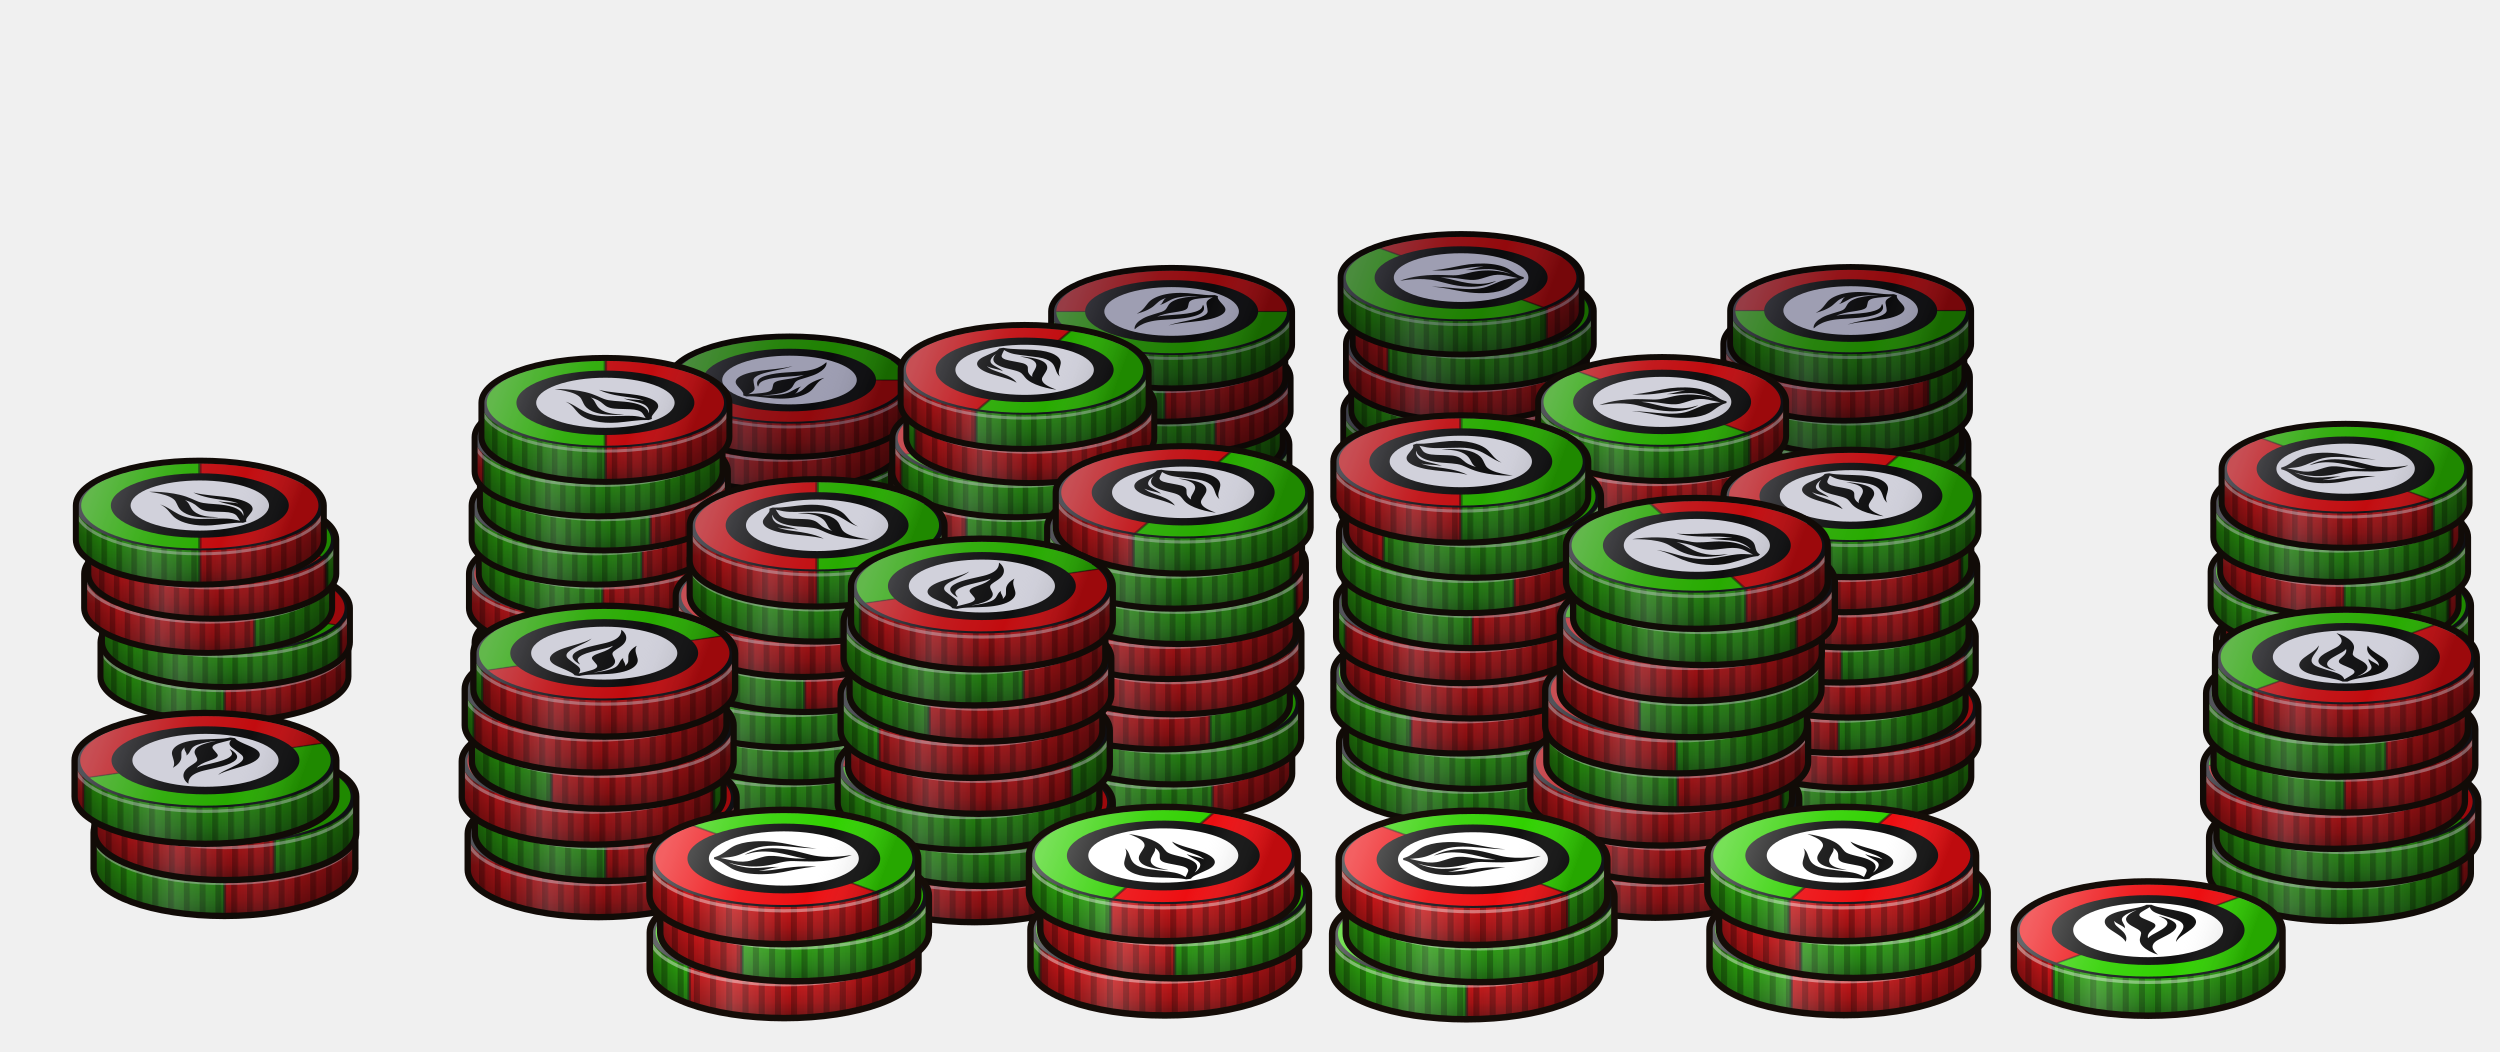
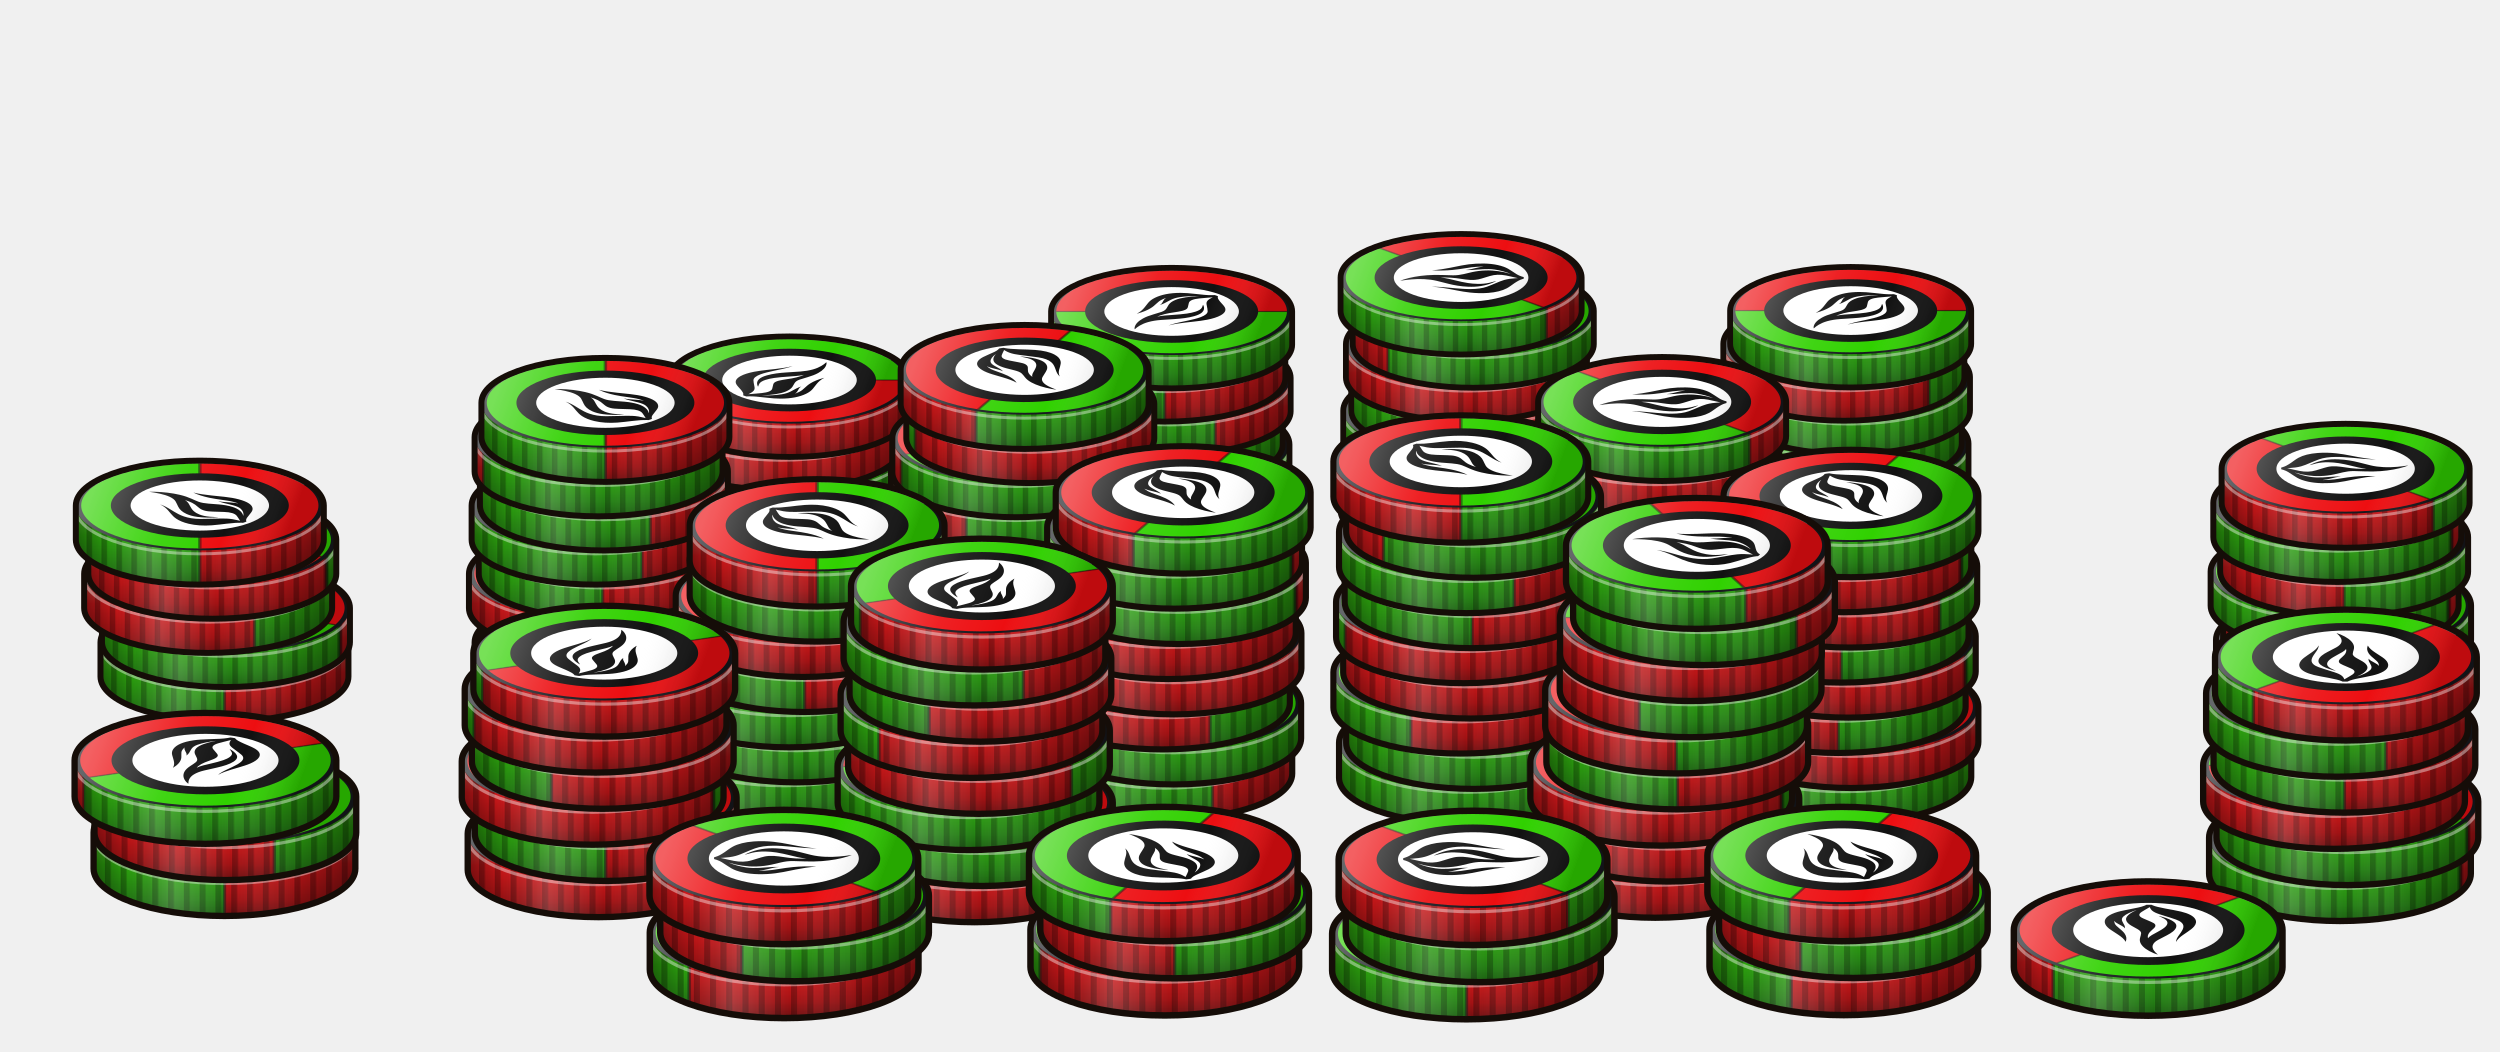
<svg xmlns="http://www.w3.org/2000/svg" xmlns:xlink="http://www.w3.org/1999/xlink" viewBox="0 0 842 354" width="842" height="354">
  <defs>
    <linearGradient id="wr" x1="0" y1="24" x2="0" y2="61" gradientUnits="userSpaceOnUse">
      <stop offset="0" stop-color="#ff6152" />
      <stop offset="0.35" stop-color="#e30f12" />
      <stop offset="0.78" stop-color="#9c0608" />
      <stop offset="1" stop-color="#5e0304" />
    </linearGradient>
    <linearGradient id="wg" x1="0" y1="24" x2="0" y2="61" gradientUnits="userSpaceOnUse">
      <stop offset="0" stop-color="#63e52c" />
      <stop offset="0.35" stop-color="#28b303" />
      <stop offset="0.78" stop-color="#1a7a09" />
      <stop offset="1" stop-color="#0f5205" />
    </linearGradient>
    <linearGradient id="curve" x1="2" y1="0" x2="118" y2="0" gradientUnits="userSpaceOnUse">
      <stop offset="0" stop-color="#000000" stop-opacity="0.45" />
      <stop offset="0.13" stop-color="#000000" stop-opacity="0.10" />
      <stop offset="0.30" stop-color="#ffffff" stop-opacity="0.18" />
      <stop offset="0.52" stop-color="#ffffff" stop-opacity="0" />
      <stop offset="0.78" stop-color="#000000" stop-opacity="0.18" />
      <stop offset="1" stop-color="#000000" stop-opacity="0.52" />
    </linearGradient>
    <linearGradient id="gloss" x1="14" y1="6" x2="100" y2="38" gradientUnits="userSpaceOnUse">
      <stop offset="0" stop-color="#ffffff" stop-opacity="0.34" />
      <stop offset="0.4" stop-color="#ffffff" stop-opacity="0.08" />
      <stop offset="0.7" stop-color="#ffffff" stop-opacity="0" />
      <stop offset="1" stop-color="#000000" stop-opacity="0.20" />
    </linearGradient>
    <pattern id="mill" width="7" height="8" patternUnits="userSpaceOnUse">
      <rect x="0" y="0" width="7" height="8" fill="#ffffff" fill-opacity="0.05" />
      <rect x="0" y="0" width="2.6" height="8" fill="#000000" fill-opacity="0.26" />
    </pattern>
    <clipPath id="wallc">
      <path d="M2,23 l0,16 a58,21 0 0 0 116,0 l0,-16 a58,21 0 0 0 -116,0 z" />
    </clipPath>
    <clipPath id="facec">
      <ellipse cx="60" cy="23" rx="58" ry="21" />
    </clipPath>
    <clipPath id="fclip">
      <circle cx="0" cy="0" r="31.5" />
    </clipPath>
    <g id="logoart">
      <path d="M 21.816,98.184 A 54,54 0 0 1 98.184,21.816 Z" fill="#30d100" />
      <path d="M 21.816,98.184 A 54,54 0 0 0 98.184,21.816 Z" fill="#ed0e11" />
      <line x1="21.8" y1="98.2" x2="98.2" y2="21.8" stroke="#0a0a0c" stroke-opacity="0.45" stroke-width="1.6" />
      <circle cx="60" cy="60" r="40.5" fill="#111111" />
      <circle cx="60" cy="60" r="31.5" fill="#ffffff" />
      <g transform="matrix(1.26,0,0,1.26,59.71459,49.63493)">
        <g clip-path="url(#fclip)">
          <g transform="matrix(0.13,0,0,0.13,-56.16,-32.76)">
            <path fill="#111111" d="m 431.48,504.54 c -5.24,-10.41 -12.36,-18.75 -21.62,-24.98 -6.91,-4.65 -14.21,-8.76 -21.56,-12.69 -12.95,-6.93 -26.54,-12.66 -38.78,-20.91 -19.24,-12.96 -31.77,-30.57 -36.56,-53.37 -3.66,-17.46 -2.13,-34.69 2.89,-51.71 4.01,-13.6 10.35,-26.15 16.95,-38.6 7.71,-14.54 15.86,-28.87 21.81,-44.28 3.39,-8.77 5.94,-17.76 7.2,-27.11 0,3.69 0.24,7.4 -0.04,11.07 -1.48,19.17 -7.44,37.4 -11.94,55.94 -3.57,14.72 -6.92,29.46 -6.53,44.78 0.46,18.05 6.14,34.08 19.02,46.86 9.15,9.09 19.11,17.38 28.83,25.89 8.46,7.41 17.32,14.37 24.28,23.36 7.48,9.66 11.24,20.77 13.22,32.63 0.32,1.93 0.63,3.86 1.02,6.22 4.22,-6.71 8.24,-12.99 12.15,-19.34 2.97,-4.81 5.94,-9.63 8.66,-14.58 8.98,-16.34 8,-31.83 -4.22,-46.28 -6.7,-7.92 -13.41,-15.82 -20.01,-23.82 -4.83,-5.86 -9.23,-12.01 -10.54,-19.77 -1.49,-8.9 0.02,-17.43 3.25,-25.74 3.45,-8.89 7.2,-17.67 10.28,-26.69 3.52,-10.29 5.13,-21.02 5.5,-31.89 0.14,-4.19 -0.28,-8.39 -0.74,-12.61 -3.91,16.79 -14.43,29.92 -23.51,43.8 -7.15,10.93 -14.4,21.79 -19.47,33.9 -3.78,9.03 -6.23,18.4 -6.71,28.2 -0.59,11.95 2.26,23.17 8.54,33.28 3.76,6.07 8.44,11.56 12.72,17.31 0.36,0.49 0.75,0.96 1.13,1.44 l -0.39,0.49 c -2.78,-2 -5.65,-3.89 -8.33,-6.02 -12.9,-10.23 -23.86,-22.09 -30.76,-37.27 -5.35,-11.77 -6.76,-24.15 -5.31,-36.9 2.41,-21.24 11.63,-39.66 23.7,-56.9 7.63,-10.9 15.43,-21.7 22.75,-32.81 7.31,-11.11 11.78,-23.44 13.48,-36.65 1.58,-12.32 0.38,-24.49 -2.45,-36.55 -2.43,-10.38 -6,-20.36 -10.24,-30.13 l 0.47,-0.43 c 3.18,3.14 6.6,6.08 9.51,9.45 16.8,19.42 27.96,41.68 33.29,66.83 3.12,14.73 3.44,29.56 1.84,44.51 -1.06,9.89 -2.25,19.82 -2.49,29.75 -0.27,11.05 3.86,21.06 9.7,30.3 5.19,8.22 10.8,16.18 15.83,24.48 7.27,12.01 11.77,25.09 13,39.09 1.06,12.19 -1.32,23.97 -5.7,35.33 -4.68,12.14 -11.42,23.07 -19.75,33.04 -0.28,0.34 -0.5,0.73 -0.98,1.42 0.58,-0.2 0.81,-0.21 0.94,-0.33 13.86,-12.66 25.56,-26.91 32.56,-44.59 4.2,-10.61 4.64,-21.64 2.92,-32.71 -1.55,-9.97 -3.84,-19.83 -5.69,-29.75 -1.3,-6.98 -1.62,-14.03 -0.96,-21.16 2.41,11.44 9.46,20.38 15.71,29.77 4.45,6.69 8.7,13.49 10.95,21.34 l 0.78,-0.11 c -0.52,-5.46 -0.86,-10.95 -1.6,-16.38 -1.57,-11.65 -6.36,-22.27 -10.97,-32.92 -5.36,-12.4 -10.87,-24.73 -14.2,-37.9 -4.6,-18.21 -6.04,-36.6 -3.4,-55.24 0.17,-1.22 0.27,-2.44 0.62,-3.65 3.31,18.57 10.98,35.38 19.91,51.69 5.97,10.9 12.18,21.66 18.06,32.61 7.08,13.2 12.26,27.14 14.41,42.02 4.35,30.04 -2.87,56.63 -24.51,78.55 -9.21,9.33 -20.5,15.79 -31.95,21.98 -9.44,5.1 -18.91,10.16 -28.11,15.67 -11.91,7.14 -21.38,16.78 -27.83,29.82 z" />
          </g>
        </g>
      </g>
    </g>
-     <filter id="dim1" color-interpolation-filters="sRGB">
-       <feComponentTransfer>
-         <feFuncR type="linear" slope="0.82" />
-         <feFuncG type="linear" slope="0.82" />
-         <feFuncB type="linear" slope="0.86" />
-       </feComponentTransfer>
-     </filter>
-     <filter id="dim2" color-interpolation-filters="sRGB">
-       <feComponentTransfer>
-         <feFuncR type="linear" slope="0.62" />
-         <feFuncG type="linear" slope="0.62" />
-         <feFuncB type="linear" slope="0.7" />
-       </feComponentTransfer>
-     </filter>
    <filter id="soft" x="-40%" y="-40%" width="180%" height="180%">
      <feGaussianBlur stdDeviation="3" />
    </filter>
    <g id="c0">
      <path d="M2,23 a58,21 0 0 1 116,0 l0,16 a58,21 0 0 1 -116,0 z" fill="url(#wr)" />
      <g clip-path="url(#wallc)">
        <rect x="2.0" y="23" width="17.0" height="38" fill="url(#wg)" />
        <line x1="19.0" y1="23" x2="19.0" y2="60.8" stroke="#0a0a0c" stroke-opacity="0.5" stroke-width="1.5" />
        <rect x="2" y="23" width="116" height="38" fill="url(#mill)" />
        <path d="M2,23 l0,16 a58,21 0 0 0 116,0 l0,-16 a58,21 0 0 0 -116,0 z" fill="url(#curve)" />
        <path d="M2,24.6 a58,21 0 0 0 116,0" fill="none" stroke="#ffffff" stroke-opacity="0.4" stroke-width="1.4" />
      </g>
      <ellipse cx="60" cy="23" rx="58" ry="21" fill="#16181d" />
      <g transform="translate(60,23) scale(1.02778,0.37216) translate(-60,-60)">
        <use href="#logoart" xlink:href="#logoart" transform="rotate(0 60 60)" />
      </g>
      <g clip-path="url(#facec)">
        <rect x="2" y="2" width="116" height="42" fill="url(#gloss)" />
      </g>
      <path d="M10.9,12.9 A56.7,20.2 0 0 1 109.1,12.9" fill="none" stroke="#ffffff" stroke-opacity="0.28" stroke-width="1.2" />
      <path d="M2,23 a58,21 0 0 1 116,0 l0,16 a58,21 0 0 1 -116,0 z" fill="none" stroke="#150d08" stroke-width="2.8" stroke-linejoin="round" />
    </g>
    <g id="c22">
      <path d="M2,23 a58,21 0 0 1 116,0 l0,16 a58,21 0 0 1 -116,0 z" fill="url(#wr)" />
      <g clip-path="url(#wallc)">
        <rect x="2.0" y="23" width="35.3" height="38" fill="url(#wg)" />
        <line x1="37.3" y1="23" x2="37.3" y2="60.8" stroke="#0a0a0c" stroke-opacity="0.5" stroke-width="1.5" />
        <rect x="2" y="23" width="116" height="38" fill="url(#mill)" />
        <path d="M2,23 l0,16 a58,21 0 0 0 116,0 l0,-16 a58,21 0 0 0 -116,0 z" fill="url(#curve)" />
        <path d="M2,24.6 a58,21 0 0 0 116,0" fill="none" stroke="#ffffff" stroke-opacity="0.4" stroke-width="1.4" />
      </g>
      <ellipse cx="60" cy="23" rx="58" ry="21" fill="#16181d" />
      <g transform="translate(60,23) scale(1.02778,0.37216) translate(-60,-60)">
        <use href="#logoart" xlink:href="#logoart" transform="rotate(-22 60 60)" />
      </g>
      <g clip-path="url(#facec)">
        <rect x="2" y="2" width="116" height="42" fill="url(#gloss)" />
      </g>
      <path d="M10.9,12.9 A56.7,20.2 0 0 1 109.1,12.9" fill="none" stroke="#ffffff" stroke-opacity="0.28" stroke-width="1.2" />
      <path d="M2,23 a58,21 0 0 1 116,0 l0,16 a58,21 0 0 1 -116,0 z" fill="none" stroke="#150d08" stroke-width="2.8" stroke-linejoin="round" />
    </g>
    <g id="c45">
      <path d="M2,23 a58,21 0 0 1 116,0 l0,16 a58,21 0 0 1 -116,0 z" fill="url(#wr)" />
      <g clip-path="url(#wallc)">
        <rect x="2.0" y="23" width="58.0" height="38" fill="url(#wg)" />
        <line x1="60.0" y1="23" x2="60.0" y2="60.8" stroke="#0a0a0c" stroke-opacity="0.5" stroke-width="1.5" />
        <rect x="2" y="23" width="116" height="38" fill="url(#mill)" />
        <path d="M2,23 l0,16 a58,21 0 0 0 116,0 l0,-16 a58,21 0 0 0 -116,0 z" fill="url(#curve)" />
        <path d="M2,24.6 a58,21 0 0 0 116,0" fill="none" stroke="#ffffff" stroke-opacity="0.4" stroke-width="1.4" />
      </g>
      <ellipse cx="60" cy="23" rx="58" ry="21" fill="#16181d" />
      <g transform="translate(60,23) scale(1.02778,0.37216) translate(-60,-60)">
        <use href="#logoart" xlink:href="#logoart" transform="rotate(-45 60 60)" />
      </g>
      <g clip-path="url(#facec)">
        <rect x="2" y="2" width="116" height="42" fill="url(#gloss)" />
      </g>
      <path d="M10.9,12.9 A56.7,20.2 0 0 1 109.1,12.9" fill="none" stroke="#ffffff" stroke-opacity="0.28" stroke-width="1.2" />
      <path d="M2,23 a58,21 0 0 1 116,0 l0,16 a58,21 0 0 1 -116,0 z" fill="none" stroke="#150d08" stroke-width="2.8" stroke-linejoin="round" />
    </g>
    <g id="c67">
      <path d="M2,23 a58,21 0 0 1 116,0 l0,16 a58,21 0 0 1 -116,0 z" fill="url(#wr)" />
      <g clip-path="url(#wallc)">
        <rect x="2.0" y="23" width="79.7" height="38" fill="url(#wg)" />
        <line x1="81.7" y1="23" x2="81.7" y2="60.8" stroke="#0a0a0c" stroke-opacity="0.5" stroke-width="1.5" />
        <rect x="2" y="23" width="116" height="38" fill="url(#mill)" />
        <path d="M2,23 l0,16 a58,21 0 0 0 116,0 l0,-16 a58,21 0 0 0 -116,0 z" fill="url(#curve)" />
        <path d="M2,24.6 a58,21 0 0 0 116,0" fill="none" stroke="#ffffff" stroke-opacity="0.4" stroke-width="1.4" />
      </g>
      <ellipse cx="60" cy="23" rx="58" ry="21" fill="#16181d" />
      <g transform="translate(60,23) scale(1.02778,0.37216) translate(-60,-60)">
        <use href="#logoart" xlink:href="#logoart" transform="rotate(-67 60 60)" />
      </g>
      <g clip-path="url(#facec)">
        <rect x="2" y="2" width="116" height="42" fill="url(#gloss)" />
      </g>
      <path d="M10.9,12.9 A56.7,20.2 0 0 1 109.1,12.9" fill="none" stroke="#ffffff" stroke-opacity="0.28" stroke-width="1.2" />
      <path d="M2,23 a58,21 0 0 1 116,0 l0,16 a58,21 0 0 1 -116,0 z" fill="none" stroke="#150d08" stroke-width="2.8" stroke-linejoin="round" />
    </g>
    <g id="c90">
      <path d="M2,23 a58,21 0 0 1 116,0 l0,16 a58,21 0 0 1 -116,0 z" fill="url(#wr)" />
      <g clip-path="url(#wallc)">
        <rect x="2.0" y="23" width="99.0" height="38" fill="url(#wg)" />
        <line x1="101.0" y1="23" x2="101.0" y2="60.8" stroke="#0a0a0c" stroke-opacity="0.5" stroke-width="1.5" />
        <rect x="2" y="23" width="116" height="38" fill="url(#mill)" />
        <path d="M2,23 l0,16 a58,21 0 0 0 116,0 l0,-16 a58,21 0 0 0 -116,0 z" fill="url(#curve)" />
        <path d="M2,24.6 a58,21 0 0 0 116,0" fill="none" stroke="#ffffff" stroke-opacity="0.4" stroke-width="1.4" />
      </g>
      <ellipse cx="60" cy="23" rx="58" ry="21" fill="#16181d" />
      <g transform="translate(60,23) scale(1.02778,0.37216) translate(-60,-60)">
        <use href="#logoart" xlink:href="#logoart" transform="rotate(-90 60 60)" />
      </g>
      <g clip-path="url(#facec)">
        <rect x="2" y="2" width="116" height="42" fill="url(#gloss)" />
      </g>
      <path d="M10.9,12.9 A56.7,20.2 0 0 1 109.1,12.9" fill="none" stroke="#ffffff" stroke-opacity="0.28" stroke-width="1.2" />
      <path d="M2,23 a58,21 0 0 1 116,0 l0,16 a58,21 0 0 1 -116,0 z" fill="none" stroke="#150d08" stroke-width="2.8" stroke-linejoin="round" />
    </g>
    <g id="c112">
      <path d="M2,23 a58,21 0 0 1 116,0 l0,16 a58,21 0 0 1 -116,0 z" fill="url(#wr)" />
      <g clip-path="url(#wallc)">
        <rect x="2.0" y="23" width="111.4" height="38" fill="url(#wg)" />
        <line x1="113.4" y1="23" x2="113.4" y2="60.8" stroke="#0a0a0c" stroke-opacity="0.5" stroke-width="1.5" />
        <rect x="2" y="23" width="116" height="38" fill="url(#mill)" />
        <path d="M2,23 l0,16 a58,21 0 0 0 116,0 l0,-16 a58,21 0 0 0 -116,0 z" fill="url(#curve)" />
        <path d="M2,24.6 a58,21 0 0 0 116,0" fill="none" stroke="#ffffff" stroke-opacity="0.4" stroke-width="1.4" />
      </g>
      <ellipse cx="60" cy="23" rx="58" ry="21" fill="#16181d" />
      <g transform="translate(60,23) scale(1.02778,0.37216) translate(-60,-60)">
        <use href="#logoart" xlink:href="#logoart" transform="rotate(-112 60 60)" />
      </g>
      <g clip-path="url(#facec)">
        <rect x="2" y="2" width="116" height="42" fill="url(#gloss)" />
      </g>
      <path d="M10.9,12.9 A56.7,20.2 0 0 1 109.1,12.9" fill="none" stroke="#ffffff" stroke-opacity="0.28" stroke-width="1.2" />
      <path d="M2,23 a58,21 0 0 1 116,0 l0,16 a58,21 0 0 1 -116,0 z" fill="none" stroke="#150d08" stroke-width="2.8" stroke-linejoin="round" />
    </g>
    <g id="c135">
      <path d="M2,23 a58,21 0 0 1 116,0 l0,16 a58,21 0 0 1 -116,0 z" fill="url(#wr)" />
      <g clip-path="url(#wallc)">
        <rect x="2.0" y="23" width="116.0" height="38" fill="url(#wg)" />
        <rect x="2" y="23" width="116" height="38" fill="url(#mill)" />
        <path d="M2,23 l0,16 a58,21 0 0 0 116,0 l0,-16 a58,21 0 0 0 -116,0 z" fill="url(#curve)" />
        <path d="M2,24.6 a58,21 0 0 0 116,0" fill="none" stroke="#ffffff" stroke-opacity="0.4" stroke-width="1.4" />
      </g>
      <ellipse cx="60" cy="23" rx="58" ry="21" fill="#16181d" />
      <g transform="translate(60,23) scale(1.02778,0.37216) translate(-60,-60)">
        <use href="#logoart" xlink:href="#logoart" transform="rotate(-135 60 60)" />
      </g>
      <g clip-path="url(#facec)">
        <rect x="2" y="2" width="116" height="42" fill="url(#gloss)" />
      </g>
      <path d="M10.9,12.9 A56.7,20.2 0 0 1 109.1,12.9" fill="none" stroke="#ffffff" stroke-opacity="0.28" stroke-width="1.2" />
      <path d="M2,23 a58,21 0 0 1 116,0 l0,16 a58,21 0 0 1 -116,0 z" fill="none" stroke="#150d08" stroke-width="2.8" stroke-linejoin="round" />
    </g>
    <g id="c157">
      <path d="M2,23 a58,21 0 0 1 116,0 l0,16 a58,21 0 0 1 -116,0 z" fill="url(#wr)" />
      <g clip-path="url(#wallc)">
        <rect x="6.2" y="23" width="111.8" height="38" fill="url(#wg)" />
        <line x1="6.2" y1="23" x2="6.2" y2="60.8" stroke="#0a0a0c" stroke-opacity="0.5" stroke-width="1.5" />
        <rect x="2" y="23" width="116" height="38" fill="url(#mill)" />
        <path d="M2,23 l0,16 a58,21 0 0 0 116,0 l0,-16 a58,21 0 0 0 -116,0 z" fill="url(#curve)" />
        <path d="M2,24.6 a58,21 0 0 0 116,0" fill="none" stroke="#ffffff" stroke-opacity="0.4" stroke-width="1.4" />
      </g>
      <ellipse cx="60" cy="23" rx="58" ry="21" fill="#16181d" />
      <g transform="translate(60,23) scale(1.02778,0.37216) translate(-60,-60)">
        <use href="#logoart" xlink:href="#logoart" transform="rotate(-157 60 60)" />
      </g>
      <g clip-path="url(#facec)">
        <rect x="2" y="2" width="116" height="42" fill="url(#gloss)" />
      </g>
      <path d="M10.9,12.9 A56.7,20.2 0 0 1 109.1,12.9" fill="none" stroke="#ffffff" stroke-opacity="0.28" stroke-width="1.2" />
      <path d="M2,23 a58,21 0 0 1 116,0 l0,16 a58,21 0 0 1 -116,0 z" fill="none" stroke="#150d08" stroke-width="2.8" stroke-linejoin="round" />
    </g>
    <g id="c180">
      <path d="M2,23 a58,21 0 0 1 116,0 l0,16 a58,21 0 0 1 -116,0 z" fill="url(#wr)" />
      <g clip-path="url(#wallc)">
        <rect x="19.0" y="23" width="99.0" height="38" fill="url(#wg)" />
        <line x1="19.0" y1="23" x2="19.0" y2="60.8" stroke="#0a0a0c" stroke-opacity="0.5" stroke-width="1.5" />
        <rect x="2" y="23" width="116" height="38" fill="url(#mill)" />
        <path d="M2,23 l0,16 a58,21 0 0 0 116,0 l0,-16 a58,21 0 0 0 -116,0 z" fill="url(#curve)" />
        <path d="M2,24.6 a58,21 0 0 0 116,0" fill="none" stroke="#ffffff" stroke-opacity="0.4" stroke-width="1.4" />
      </g>
      <ellipse cx="60" cy="23" rx="58" ry="21" fill="#16181d" />
      <g transform="translate(60,23) scale(1.02778,0.37216) translate(-60,-60)">
        <use href="#logoart" xlink:href="#logoart" transform="rotate(-180 60 60)" />
      </g>
      <g clip-path="url(#facec)">
        <rect x="2" y="2" width="116" height="42" fill="url(#gloss)" />
      </g>
      <path d="M10.9,12.9 A56.7,20.2 0 0 1 109.1,12.9" fill="none" stroke="#ffffff" stroke-opacity="0.28" stroke-width="1.2" />
      <path d="M2,23 a58,21 0 0 1 116,0 l0,16 a58,21 0 0 1 -116,0 z" fill="none" stroke="#150d08" stroke-width="2.8" stroke-linejoin="round" />
    </g>
    <g id="c202">
      <path d="M2,23 a58,21 0 0 1 116,0 l0,16 a58,21 0 0 1 -116,0 z" fill="url(#wr)" />
      <g clip-path="url(#wallc)">
        <rect x="37.3" y="23" width="80.7" height="38" fill="url(#wg)" />
        <line x1="37.3" y1="23" x2="37.3" y2="60.8" stroke="#0a0a0c" stroke-opacity="0.5" stroke-width="1.5" />
        <rect x="2" y="23" width="116" height="38" fill="url(#mill)" />
        <path d="M2,23 l0,16 a58,21 0 0 0 116,0 l0,-16 a58,21 0 0 0 -116,0 z" fill="url(#curve)" />
        <path d="M2,24.6 a58,21 0 0 0 116,0" fill="none" stroke="#ffffff" stroke-opacity="0.4" stroke-width="1.4" />
      </g>
      <ellipse cx="60" cy="23" rx="58" ry="21" fill="#16181d" />
      <g transform="translate(60,23) scale(1.02778,0.37216) translate(-60,-60)">
        <use href="#logoart" xlink:href="#logoart" transform="rotate(-202 60 60)" />
      </g>
      <g clip-path="url(#facec)">
        <rect x="2" y="2" width="116" height="42" fill="url(#gloss)" />
      </g>
      <path d="M10.9,12.9 A56.7,20.2 0 0 1 109.1,12.9" fill="none" stroke="#ffffff" stroke-opacity="0.28" stroke-width="1.2" />
      <path d="M2,23 a58,21 0 0 1 116,0 l0,16 a58,21 0 0 1 -116,0 z" fill="none" stroke="#150d08" stroke-width="2.8" stroke-linejoin="round" />
    </g>
    <g id="c225">
      <path d="M2,23 a58,21 0 0 1 116,0 l0,16 a58,21 0 0 1 -116,0 z" fill="url(#wr)" />
      <g clip-path="url(#wallc)">
        <rect x="60.0" y="23" width="58.0" height="38" fill="url(#wg)" />
        <line x1="60.0" y1="23" x2="60.0" y2="60.8" stroke="#0a0a0c" stroke-opacity="0.5" stroke-width="1.5" />
        <rect x="2" y="23" width="116" height="38" fill="url(#mill)" />
        <path d="M2,23 l0,16 a58,21 0 0 0 116,0 l0,-16 a58,21 0 0 0 -116,0 z" fill="url(#curve)" />
        <path d="M2,24.6 a58,21 0 0 0 116,0" fill="none" stroke="#ffffff" stroke-opacity="0.4" stroke-width="1.4" />
      </g>
      <ellipse cx="60" cy="23" rx="58" ry="21" fill="#16181d" />
      <g transform="translate(60,23) scale(1.02778,0.37216) translate(-60,-60)">
        <use href="#logoart" xlink:href="#logoart" transform="rotate(-225 60 60)" />
      </g>
      <g clip-path="url(#facec)">
        <rect x="2" y="2" width="116" height="42" fill="url(#gloss)" />
      </g>
      <path d="M10.9,12.9 A56.7,20.2 0 0 1 109.1,12.9" fill="none" stroke="#ffffff" stroke-opacity="0.28" stroke-width="1.2" />
      <path d="M2,23 a58,21 0 0 1 116,0 l0,16 a58,21 0 0 1 -116,0 z" fill="none" stroke="#150d08" stroke-width="2.8" stroke-linejoin="round" />
    </g>
    <g id="c247">
      <path d="M2,23 a58,21 0 0 1 116,0 l0,16 a58,21 0 0 1 -116,0 z" fill="url(#wr)" />
      <g clip-path="url(#wallc)">
        <rect x="81.7" y="23" width="36.3" height="38" fill="url(#wg)" />
        <line x1="81.7" y1="23" x2="81.7" y2="60.8" stroke="#0a0a0c" stroke-opacity="0.5" stroke-width="1.5" />
        <rect x="2" y="23" width="116" height="38" fill="url(#mill)" />
        <path d="M2,23 l0,16 a58,21 0 0 0 116,0 l0,-16 a58,21 0 0 0 -116,0 z" fill="url(#curve)" />
        <path d="M2,24.6 a58,21 0 0 0 116,0" fill="none" stroke="#ffffff" stroke-opacity="0.4" stroke-width="1.4" />
      </g>
      <ellipse cx="60" cy="23" rx="58" ry="21" fill="#16181d" />
      <g transform="translate(60,23) scale(1.02778,0.37216) translate(-60,-60)">
        <use href="#logoart" xlink:href="#logoart" transform="rotate(-247 60 60)" />
      </g>
      <g clip-path="url(#facec)">
        <rect x="2" y="2" width="116" height="42" fill="url(#gloss)" />
      </g>
      <path d="M10.9,12.9 A56.7,20.2 0 0 1 109.1,12.9" fill="none" stroke="#ffffff" stroke-opacity="0.28" stroke-width="1.2" />
      <path d="M2,23 a58,21 0 0 1 116,0 l0,16 a58,21 0 0 1 -116,0 z" fill="none" stroke="#150d08" stroke-width="2.8" stroke-linejoin="round" />
    </g>
    <g id="c270">
      <path d="M2,23 a58,21 0 0 1 116,0 l0,16 a58,21 0 0 1 -116,0 z" fill="url(#wr)" />
      <g clip-path="url(#wallc)">
        <rect x="101.0" y="23" width="17.0" height="38" fill="url(#wg)" />
        <line x1="101.0" y1="23" x2="101.0" y2="60.8" stroke="#0a0a0c" stroke-opacity="0.5" stroke-width="1.5" />
        <rect x="2" y="23" width="116" height="38" fill="url(#mill)" />
        <path d="M2,23 l0,16 a58,21 0 0 0 116,0 l0,-16 a58,21 0 0 0 -116,0 z" fill="url(#curve)" />
        <path d="M2,24.6 a58,21 0 0 0 116,0" fill="none" stroke="#ffffff" stroke-opacity="0.4" stroke-width="1.4" />
      </g>
      <ellipse cx="60" cy="23" rx="58" ry="21" fill="#16181d" />
      <g transform="translate(60,23) scale(1.02778,0.37216) translate(-60,-60)">
        <use href="#logoart" xlink:href="#logoart" transform="rotate(-270 60 60)" />
      </g>
      <g clip-path="url(#facec)">
        <rect x="2" y="2" width="116" height="42" fill="url(#gloss)" />
      </g>
      <path d="M10.9,12.9 A56.7,20.2 0 0 1 109.1,12.9" fill="none" stroke="#ffffff" stroke-opacity="0.28" stroke-width="1.2" />
      <path d="M2,23 a58,21 0 0 1 116,0 l0,16 a58,21 0 0 1 -116,0 z" fill="none" stroke="#150d08" stroke-width="2.8" stroke-linejoin="round" />
    </g>
    <g id="c292">
      <path d="M2,23 a58,21 0 0 1 116,0 l0,16 a58,21 0 0 1 -116,0 z" fill="url(#wr)" />
      <g clip-path="url(#wallc)">
        <rect x="113.4" y="23" width="4.6" height="38" fill="url(#wg)" />
        <line x1="113.4" y1="23" x2="113.4" y2="60.8" stroke="#0a0a0c" stroke-opacity="0.5" stroke-width="1.5" />
        <rect x="2" y="23" width="116" height="38" fill="url(#mill)" />
        <path d="M2,23 l0,16 a58,21 0 0 0 116,0 l0,-16 a58,21 0 0 0 -116,0 z" fill="url(#curve)" />
        <path d="M2,24.6 a58,21 0 0 0 116,0" fill="none" stroke="#ffffff" stroke-opacity="0.4" stroke-width="1.4" />
      </g>
      <ellipse cx="60" cy="23" rx="58" ry="21" fill="#16181d" />
      <g transform="translate(60,23) scale(1.02778,0.37216) translate(-60,-60)">
        <use href="#logoart" xlink:href="#logoart" transform="rotate(-292 60 60)" />
      </g>
      <g clip-path="url(#facec)">
        <rect x="2" y="2" width="116" height="42" fill="url(#gloss)" />
      </g>
      <path d="M10.9,12.9 A56.7,20.2 0 0 1 109.1,12.9" fill="none" stroke="#ffffff" stroke-opacity="0.28" stroke-width="1.2" />
      <path d="M2,23 a58,21 0 0 1 116,0 l0,16 a58,21 0 0 1 -116,0 z" fill="none" stroke="#150d08" stroke-width="2.8" stroke-linejoin="round" />
    </g>
    <g id="c315">
      <path d="M2,23 a58,21 0 0 1 116,0 l0,16 a58,21 0 0 1 -116,0 z" fill="url(#wr)" />
      <g clip-path="url(#wallc)">
        <rect x="2" y="23" width="116" height="38" fill="url(#mill)" />
        <path d="M2,23 l0,16 a58,21 0 0 0 116,0 l0,-16 a58,21 0 0 0 -116,0 z" fill="url(#curve)" />
        <path d="M2,24.6 a58,21 0 0 0 116,0" fill="none" stroke="#ffffff" stroke-opacity="0.4" stroke-width="1.4" />
      </g>
      <ellipse cx="60" cy="23" rx="58" ry="21" fill="#16181d" />
      <g transform="translate(60,23) scale(1.02778,0.37216) translate(-60,-60)">
        <use href="#logoart" xlink:href="#logoart" transform="rotate(-315 60 60)" />
      </g>
      <g clip-path="url(#facec)">
        <rect x="2" y="2" width="116" height="42" fill="url(#gloss)" />
      </g>
      <path d="M10.9,12.9 A56.7,20.2 0 0 1 109.1,12.9" fill="none" stroke="#ffffff" stroke-opacity="0.28" stroke-width="1.2" />
      <path d="M2,23 a58,21 0 0 1 116,0 l0,16 a58,21 0 0 1 -116,0 z" fill="none" stroke="#150d08" stroke-width="2.8" stroke-linejoin="round" />
    </g>
    <g id="c337">
      <path d="M2,23 a58,21 0 0 1 116,0 l0,16 a58,21 0 0 1 -116,0 z" fill="url(#wr)" />
      <g clip-path="url(#wallc)">
        <rect x="2.0" y="23" width="4.2" height="38" fill="url(#wg)" />
        <line x1="6.2" y1="23" x2="6.2" y2="60.8" stroke="#0a0a0c" stroke-opacity="0.5" stroke-width="1.5" />
        <rect x="2" y="23" width="116" height="38" fill="url(#mill)" />
        <path d="M2,23 l0,16 a58,21 0 0 0 116,0 l0,-16 a58,21 0 0 0 -116,0 z" fill="url(#curve)" />
        <path d="M2,24.6 a58,21 0 0 0 116,0" fill="none" stroke="#ffffff" stroke-opacity="0.4" stroke-width="1.4" />
      </g>
      <ellipse cx="60" cy="23" rx="58" ry="21" fill="#16181d" />
      <g transform="translate(60,23) scale(1.02778,0.37216) translate(-60,-60)">
        <use href="#logoart" xlink:href="#logoart" transform="rotate(-337 60 60)" />
      </g>
      <g clip-path="url(#facec)">
        <rect x="2" y="2" width="116" height="42" fill="url(#gloss)" />
      </g>
      <path d="M10.9,12.9 A56.7,20.2 0 0 1 109.1,12.9" fill="none" stroke="#ffffff" stroke-opacity="0.28" stroke-width="1.2" />
      <path d="M2,23 a58,21 0 0 1 116,0 l0,16 a58,21 0 0 1 -116,0 z" fill="none" stroke="#150d08" stroke-width="2.8" stroke-linejoin="round" />
    </g>
  </defs>
-   <g filter="url(#dim2)">
+   <g>
    <use href="#c112" xlink:href="#c112" transform="translate(222.1 167.9) scale(0.70)" />
    <use href="#c45" xlink:href="#c45" transform="translate(224.3 156.7) scale(0.70)" />
    <use href="#c135" xlink:href="#c135" transform="translate(220.2 145.5) scale(0.70)" />
    <use href="#c180" xlink:href="#c180" transform="translate(223.4 134.3) scale(0.70)" />
    <use href="#c315" xlink:href="#c315" transform="translate(221.1 123.1) scale(0.70)" />
    <use href="#c315" xlink:href="#c315" transform="translate(223.9 111.9) scale(0.70)" />
    <use href="#c135" xlink:href="#c135" transform="translate(350.3 167.2) scale(0.70)" />
    <use href="#c135" xlink:href="#c135" transform="translate(352.6 156.0) scale(0.70)" />
    <use href="#c112" xlink:href="#c112" transform="translate(348.5 144.8) scale(0.70)" />
    <use href="#c270" xlink:href="#c270" transform="translate(351.7 133.6) scale(0.70)" />
    <use href="#c247" xlink:href="#c247" transform="translate(349.4 122.4) scale(0.70)" />
    <use href="#c67" xlink:href="#c67" transform="translate(352.1 111.2) scale(0.70)" />
    <use href="#c45" xlink:href="#c45" transform="translate(350.3 100.0) scale(0.70)" />
    <use href="#c135" xlink:href="#c135" transform="translate(352.6 88.8) scale(0.70)" />
    <use href="#c202" xlink:href="#c202" transform="translate(451.9 167.0) scale(0.70)" />
    <use href="#c337" xlink:href="#c337" transform="translate(454.2 155.8) scale(0.70)" />
    <use href="#c22" xlink:href="#c22" transform="translate(450.1 144.6) scale(0.70)" />
    <use href="#c112" xlink:href="#c112" transform="translate(453.2 133.4) scale(0.70)" />
    <use href="#c67" xlink:href="#c67" transform="translate(451.0 122.2) scale(0.70)" />
    <use href="#c67" xlink:href="#c67" transform="translate(453.7 111.0) scale(0.70)" />
    <use href="#c315" xlink:href="#c315" transform="translate(451.9 99.8) scale(0.70)" />
    <use href="#c180" xlink:href="#c180" transform="translate(454.2 88.6) scale(0.70)" />
    <use href="#c90" xlink:href="#c90" transform="translate(450.1 77.4) scale(0.70)" />
    <use href="#c157" xlink:href="#c157" transform="translate(579.0 166.9) scale(0.70)" />
    <use href="#c135" xlink:href="#c135" transform="translate(581.3 155.7) scale(0.70)" />
    <use href="#c337" xlink:href="#c337" transform="translate(577.2 144.5) scale(0.70)" />
    <use href="#c247" xlink:href="#c247" transform="translate(580.4 133.3) scale(0.70)" />
    <use href="#c157" xlink:href="#c157" transform="translate(578.1 122.1) scale(0.70)" />
    <use href="#c135" xlink:href="#c135" transform="translate(580.9 110.9) scale(0.70)" />
    <use href="#c270" xlink:href="#c270" transform="translate(579.0 99.7) scale(0.70)" />
    <use href="#c135" xlink:href="#c135" transform="translate(581.3 88.5) scale(0.70)" />
  </g>
-   <g filter="url(#dim1)">
+   <g>
    <use href="#c45" xlink:href="#c45" transform="translate(32.4 199.8) scale(0.72)" />
    <use href="#c112" xlink:href="#c112" transform="translate(32.9 188.2) scale(0.72)" />
    <use href="#c247" xlink:href="#c247" transform="translate(26.9 176.7) scale(0.72)" />
    <use href="#c292" xlink:href="#c292" transform="translate(28.3 165.2) scale(0.72)" />
    <use href="#c45" xlink:href="#c45" transform="translate(24.1 153.7) scale(0.72)" />
    <use href="#c202" xlink:href="#c202" transform="translate(158.4 199.8) scale(0.72)" />
    <use href="#c157" xlink:href="#c157" transform="translate(160.7 188.3) scale(0.72)" />
    <use href="#c202" xlink:href="#c202" transform="translate(156.5 176.7) scale(0.72)" />
    <use href="#c45" xlink:href="#c45" transform="translate(159.8 165.2) scale(0.72)" />
    <use href="#c67" xlink:href="#c67" transform="translate(157.4 153.7) scale(0.72)" />
    <use href="#c67" xlink:href="#c67" transform="translate(160.2 142.2) scale(0.72)" />
    <use href="#c157" xlink:href="#c157" transform="translate(158.4 130.7) scale(0.72)" />
    <use href="#c45" xlink:href="#c45" transform="translate(160.7 119.1) scale(0.72)" />
    <use href="#c157" xlink:href="#c157" transform="translate(285.0 200.1) scale(0.72)" />
    <use href="#c337" xlink:href="#c337" transform="translate(289.7 188.6) scale(0.72)" />
    <use href="#c112" xlink:href="#c112" transform="translate(287.8 177.1) scale(0.72)" />
    <use href="#c135" xlink:href="#c135" transform="translate(293.4 165.6) scale(0.72)" />
    <use href="#c90" xlink:href="#c90" transform="translate(293.5 154.1) scale(0.72)" />
    <use href="#c202" xlink:href="#c202" transform="translate(298.6 142.5) scale(0.72)" />
    <use href="#c157" xlink:href="#c157" transform="translate(299.1 131.0) scale(0.72)" />
    <use href="#c337" xlink:href="#c337" transform="translate(303.8 119.5) scale(0.72)" />
    <use href="#c202" xlink:href="#c202" transform="translate(301.9 108.0) scale(0.72)" />
    <use href="#c180" xlink:href="#c180" transform="translate(514.3 199.5) scale(0.72)" />
    <use href="#c90" xlink:href="#c90" transform="translate(516.6 188.0) scale(0.72)" />
    <use href="#c315" xlink:href="#c315" transform="translate(512.4 176.4) scale(0.72)" />
    <use href="#c67" xlink:href="#c67" transform="translate(515.7 164.9) scale(0.72)" />
    <use href="#c337" xlink:href="#c337" transform="translate(513.3 153.4) scale(0.72)" />
    <use href="#c337" xlink:href="#c337" transform="translate(516.1 141.9) scale(0.72)" />
    <use href="#c292" xlink:href="#c292" transform="translate(514.3 130.4) scale(0.72)" />
    <use href="#c90" xlink:href="#c90" transform="translate(516.6 118.8) scale(0.72)" />
    <use href="#c337" xlink:href="#c337" transform="translate(744.9 198.9) scale(0.72)" />
    <use href="#c202" xlink:href="#c202" transform="translate(747.3 187.4) scale(0.72)" />
    <use href="#c112" xlink:href="#c112" transform="translate(743.1 175.9) scale(0.72)" />
    <use href="#c225" xlink:href="#c225" transform="translate(746.3 164.4) scale(0.72)" />
    <use href="#c112" xlink:href="#c112" transform="translate(744.0 152.8) scale(0.72)" />
    <use href="#c270" xlink:href="#c270" transform="translate(746.8 141.3) scale(0.72)" />
  </g>
-   <g filter="url(#dim1)">
+   <g>
    <use href="#c112" xlink:href="#c112" transform="translate(219.7 230.9) scale(0.74)" />
    <use href="#c135" xlink:href="#c135" transform="translate(223.9 219.1) scale(0.74)" />
    <use href="#c180" xlink:href="#c180" transform="translate(221.4 207.3) scale(0.74)" />
    <use href="#c45" xlink:href="#c45" transform="translate(226.6 195.4) scale(0.74)" />
    <use href="#c247" xlink:href="#c247" transform="translate(226.1 183.6) scale(0.74)" />
    <use href="#c67" xlink:href="#c67" transform="translate(230.8 171.7) scale(0.74)" />
    <use href="#c225" xlink:href="#c225" transform="translate(230.8 159.9) scale(0.74)" />
    <use href="#c67" xlink:href="#c67" transform="translate(347.9 231.7) scale(0.74)" />
    <use href="#c157" xlink:href="#c157" transform="translate(350.9 219.8) scale(0.74)" />
    <use href="#c247" xlink:href="#c247" transform="translate(347.1 208.0) scale(0.74)" />
    <use href="#c315" xlink:href="#c315" transform="translate(351.0 196.2) scale(0.74)" />
    <use href="#c337" xlink:href="#c337" transform="translate(349.1 184.3) scale(0.74)" />
    <use href="#c112" xlink:href="#c112" transform="translate(352.5 172.5) scale(0.74)" />
    <use href="#c112" xlink:href="#c112" transform="translate(351.2 160.6) scale(0.74)" />
    <use href="#c202" xlink:href="#c202" transform="translate(354.1 148.8) scale(0.74)" />
    <use href="#c135" xlink:href="#c135" transform="translate(449.5 233.1) scale(0.74)" />
    <use href="#c112" xlink:href="#c112" transform="translate(451.9 221.3) scale(0.74)" />
    <use href="#c22" xlink:href="#c22" transform="translate(447.6 209.4) scale(0.74)" />
    <use href="#c292" xlink:href="#c292" transform="translate(450.9 197.6) scale(0.74)" />
    <use href="#c337" xlink:href="#c337" transform="translate(448.5 185.7) scale(0.74)" />
    <use href="#c45" xlink:href="#c45" transform="translate(451.4 173.9) scale(0.74)" />
    <use href="#c67" xlink:href="#c67" transform="translate(449.5 162.1) scale(0.74)" />
    <use href="#c180" xlink:href="#c180" transform="translate(451.9 150.2) scale(0.74)" />
    <use href="#c225" xlink:href="#c225" transform="translate(447.6 138.4) scale(0.74)" />
    <use href="#c135" xlink:href="#c135" transform="translate(576.6 232.9) scale(0.74)" />
    <use href="#c22" xlink:href="#c22" transform="translate(579.0 221.0) scale(0.74)" />
    <use href="#c225" xlink:href="#c225" transform="translate(574.7 209.2) scale(0.74)" />
    <use href="#c292" xlink:href="#c292" transform="translate(578.1 197.3) scale(0.74)" />
    <use href="#c225" xlink:href="#c225" transform="translate(575.7 185.5) scale(0.74)" />
    <use href="#c270" xlink:href="#c270" transform="translate(578.6 173.7) scale(0.74)" />
    <use href="#c292" xlink:href="#c292" transform="translate(576.6 161.8) scale(0.74)" />
    <use href="#c202" xlink:href="#c202" transform="translate(579.0 150.0) scale(0.74)" />
  </g>
-   <g filter="url(#dim1)">
+   <g>
    <use href="#c45" xlink:href="#c45" transform="translate(30.0 262.9) scale(0.76)" />
    <use href="#c247" xlink:href="#c247" transform="translate(30.3 250.8) scale(0.76)" />
    <use href="#c157" xlink:href="#c157" transform="translate(23.6 238.6) scale(0.76)" />
    <use href="#c315" xlink:href="#c315" transform="translate(156.0 263.3) scale(0.76)" />
    <use href="#c45" xlink:href="#c45" transform="translate(158.4 251.1) scale(0.76)" />
    <use href="#c292" xlink:href="#c292" transform="translate(154.0 238.9) scale(0.76)" />
    <use href="#c22" xlink:href="#c22" transform="translate(157.4 226.8) scale(0.76)" />
    <use href="#c337" xlink:href="#c337" transform="translate(155.0 214.6) scale(0.76)" />
    <use href="#c337" xlink:href="#c337" transform="translate(157.9 202.5) scale(0.76)" />
    <use href="#c315" xlink:href="#c315" transform="translate(282.6 265.0) scale(0.76)" />
    <use href="#c67" xlink:href="#c67" transform="translate(285.1 252.8) scale(0.76)" />
    <use href="#c135" xlink:href="#c135" transform="translate(280.6 240.7) scale(0.76)" />
    <use href="#c270" xlink:href="#c270" transform="translate(284.1 228.5) scale(0.76)" />
    <use href="#c0" xlink:href="#c0" transform="translate(281.6 216.4) scale(0.76)" />
    <use href="#c22" xlink:href="#c22" transform="translate(284.6 204.2) scale(0.76)" />
    <use href="#c67" xlink:href="#c67" transform="translate(282.6 192.0) scale(0.76)" />
    <use href="#c337" xlink:href="#c337" transform="translate(285.1 179.9) scale(0.76)" />
    <use href="#c337" xlink:href="#c337" transform="translate(511.9 263.5) scale(0.76)" />
    <use href="#c337" xlink:href="#c337" transform="translate(516.3 251.3) scale(0.76)" />
    <use href="#c292" xlink:href="#c292" transform="translate(513.9 239.2) scale(0.76)" />
    <use href="#c45" xlink:href="#c45" transform="translate(519.3 227.0) scale(0.76)" />
    <use href="#c225" xlink:href="#c225" transform="translate(518.9 214.9) scale(0.76)" />
    <use href="#c202" xlink:href="#c202" transform="translate(523.8 202.7) scale(0.76)" />
    <use href="#c315" xlink:href="#c315" transform="translate(523.9 190.5) scale(0.76)" />
    <use href="#c90" xlink:href="#c90" transform="translate(528.3 178.4) scale(0.76)" />
    <use href="#c67" xlink:href="#c67" transform="translate(525.9 166.2) scale(0.76)" />
    <use href="#c112" xlink:href="#c112" transform="translate(742.5 264.6) scale(0.76)" />
    <use href="#c112" xlink:href="#c112" transform="translate(745.0 252.5) scale(0.76)" />
    <use href="#c315" xlink:href="#c315" transform="translate(740.5 240.3) scale(0.76)" />
    <use href="#c45" xlink:href="#c45" transform="translate(744.0 228.1) scale(0.76)" />
    <use href="#c67" xlink:href="#c67" transform="translate(741.5 216.0) scale(0.76)" />
    <use href="#c0" xlink:href="#c0" transform="translate(744.5 203.8) scale(0.76)" />
  </g>
  <g>
    <use href="#c0" xlink:href="#c0" transform="translate(217.3 296.1) scale(0.78)" />
    <use href="#c202" xlink:href="#c202" transform="translate(220.8 283.7) scale(0.78)" />
    <use href="#c270" xlink:href="#c270" transform="translate(217.2 271.2) scale(0.78)" />
    <use href="#c337" xlink:href="#c337" transform="translate(345.5 295.2) scale(0.78)" />
    <use href="#c225" xlink:href="#c225" transform="translate(348.8 282.7) scale(0.78)" />
    <use href="#c22" xlink:href="#c22" transform="translate(345.0 270.2) scale(0.78)" />
    <use href="#c45" xlink:href="#c45" transform="translate(447.1 296.5) scale(0.78)" />
    <use href="#c135" xlink:href="#c135" transform="translate(451.7 284.0) scale(0.78)" />
    <use href="#c270" xlink:href="#c270" transform="translate(449.3 271.5) scale(0.78)" />
    <use href="#c22" xlink:href="#c22" transform="translate(574.2 295.1) scale(0.78)" />
    <use href="#c202" xlink:href="#c202" transform="translate(577.4 282.6) scale(0.78)" />
    <use href="#c22" xlink:href="#c22" transform="translate(573.5 270.2) scale(0.78)" />
    <use href="#c180" xlink:href="#c180" transform="translate(676.7 295.3) scale(0.78)" />
  </g>
</svg>
